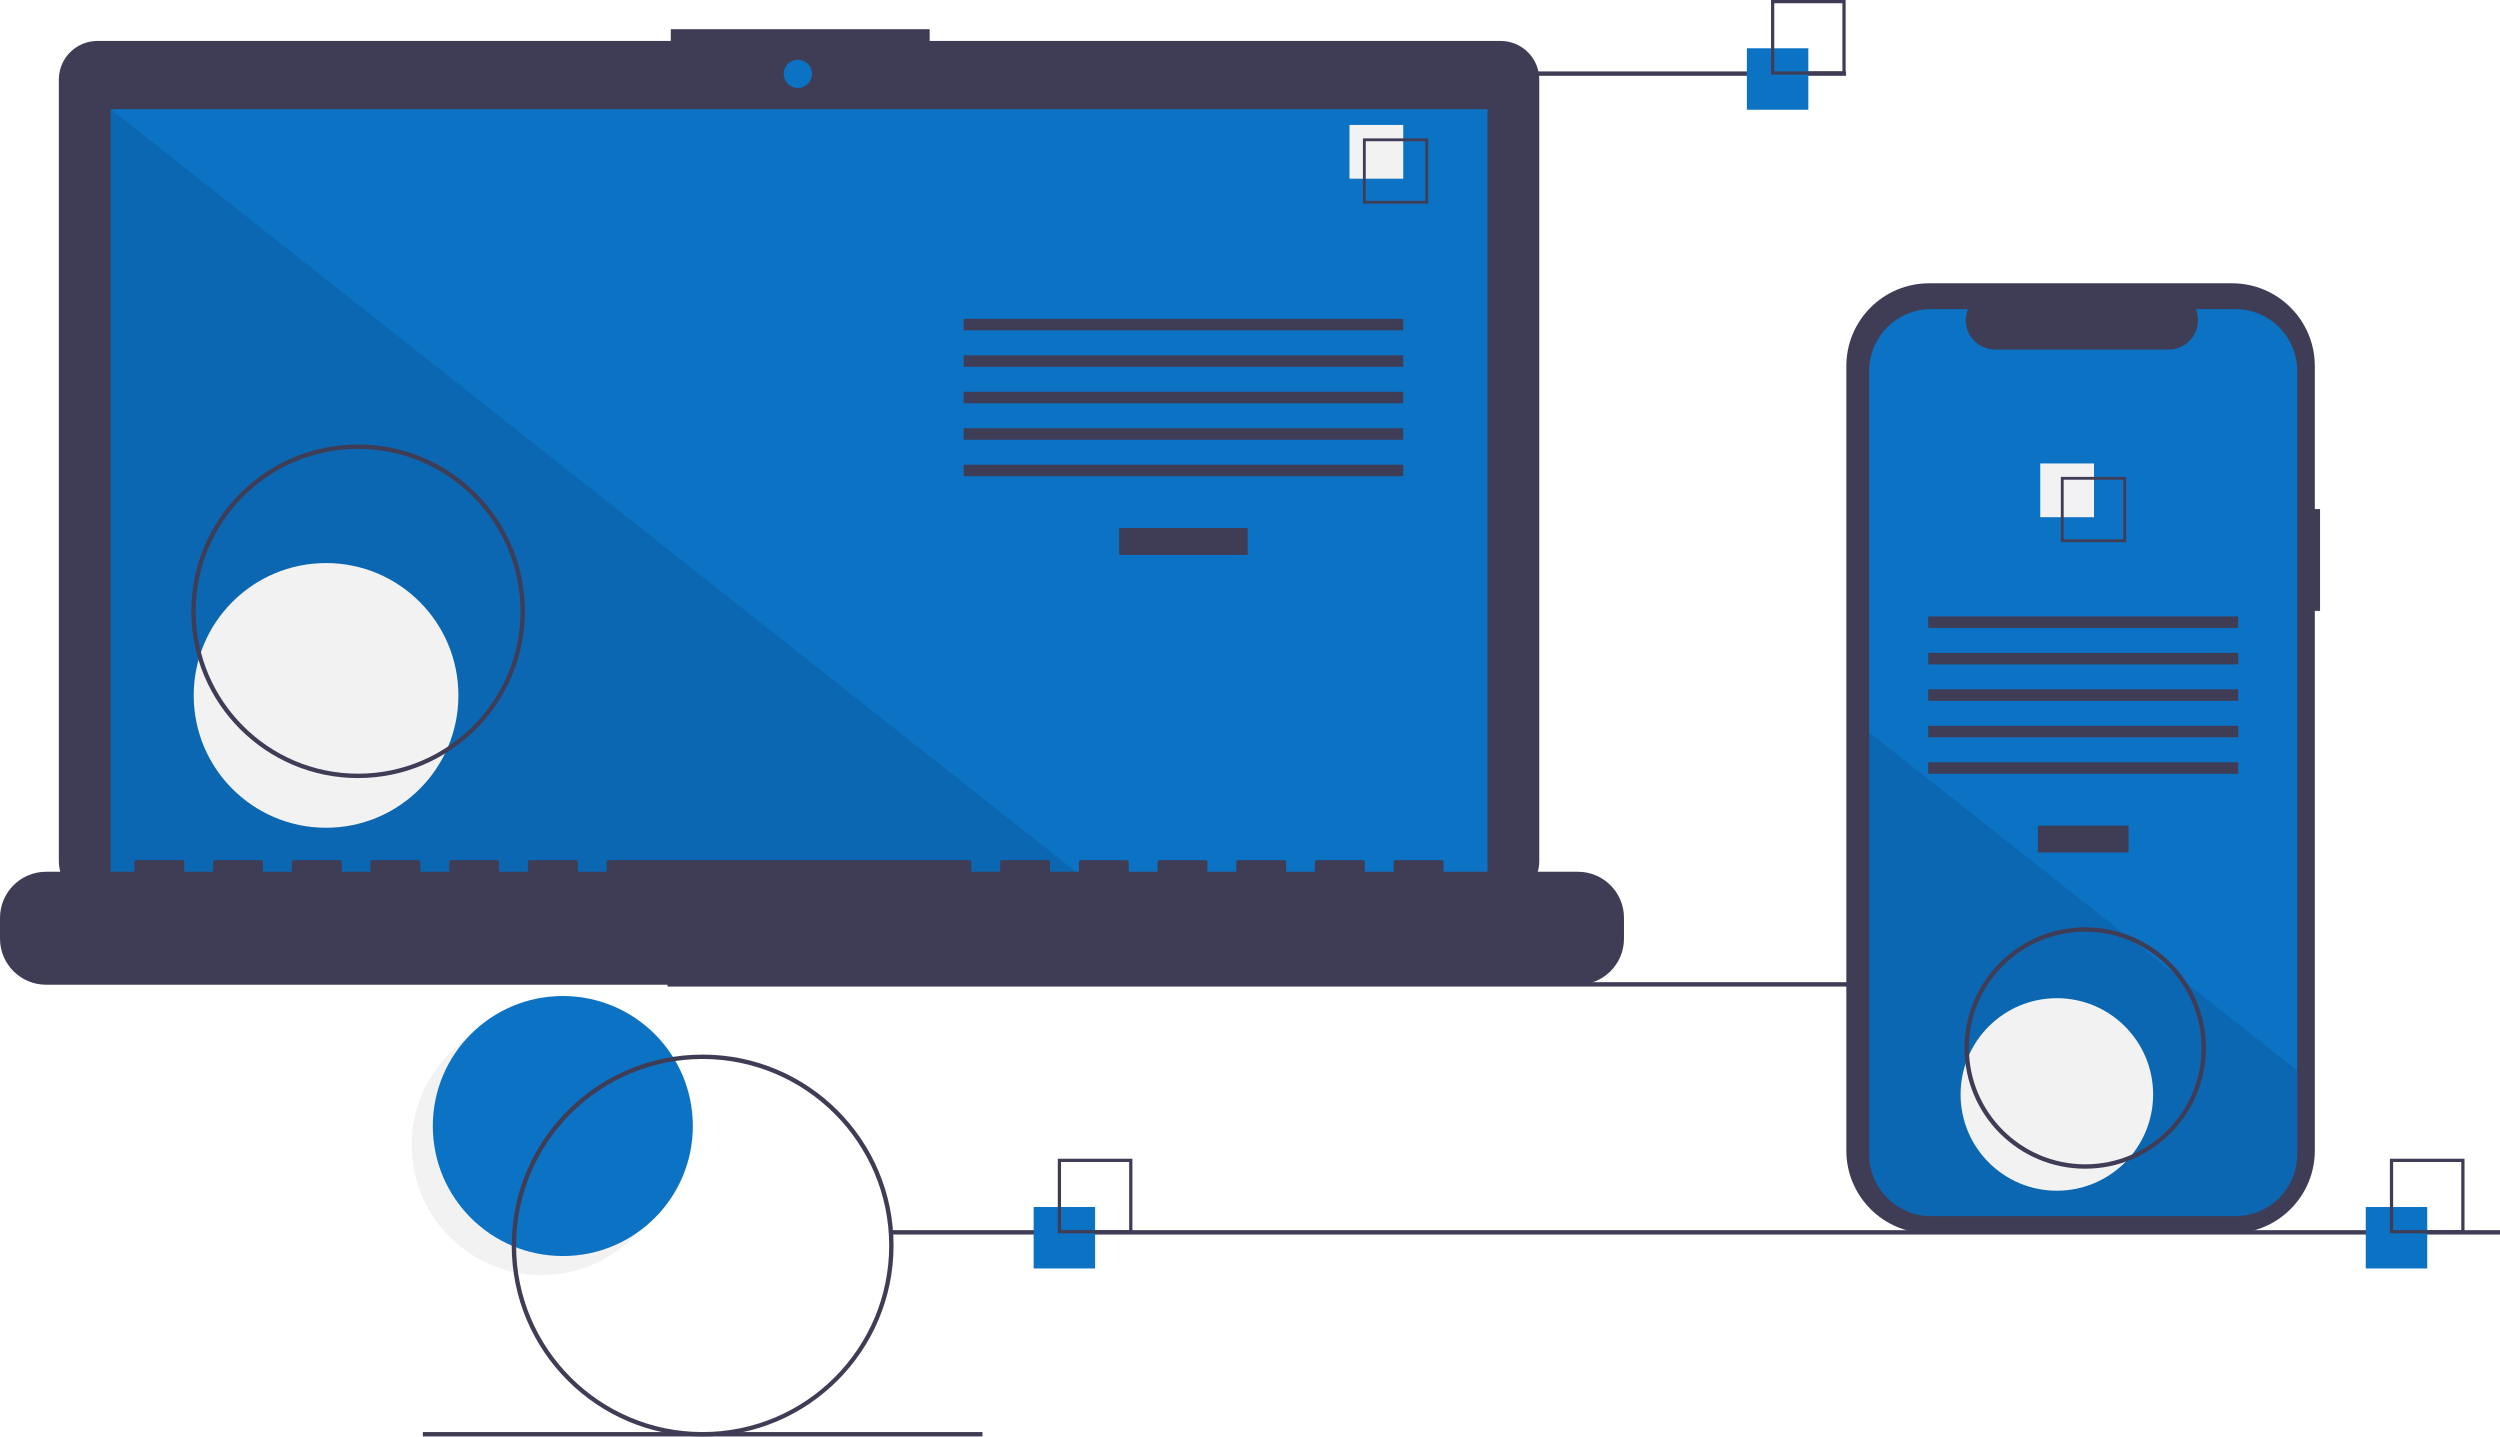
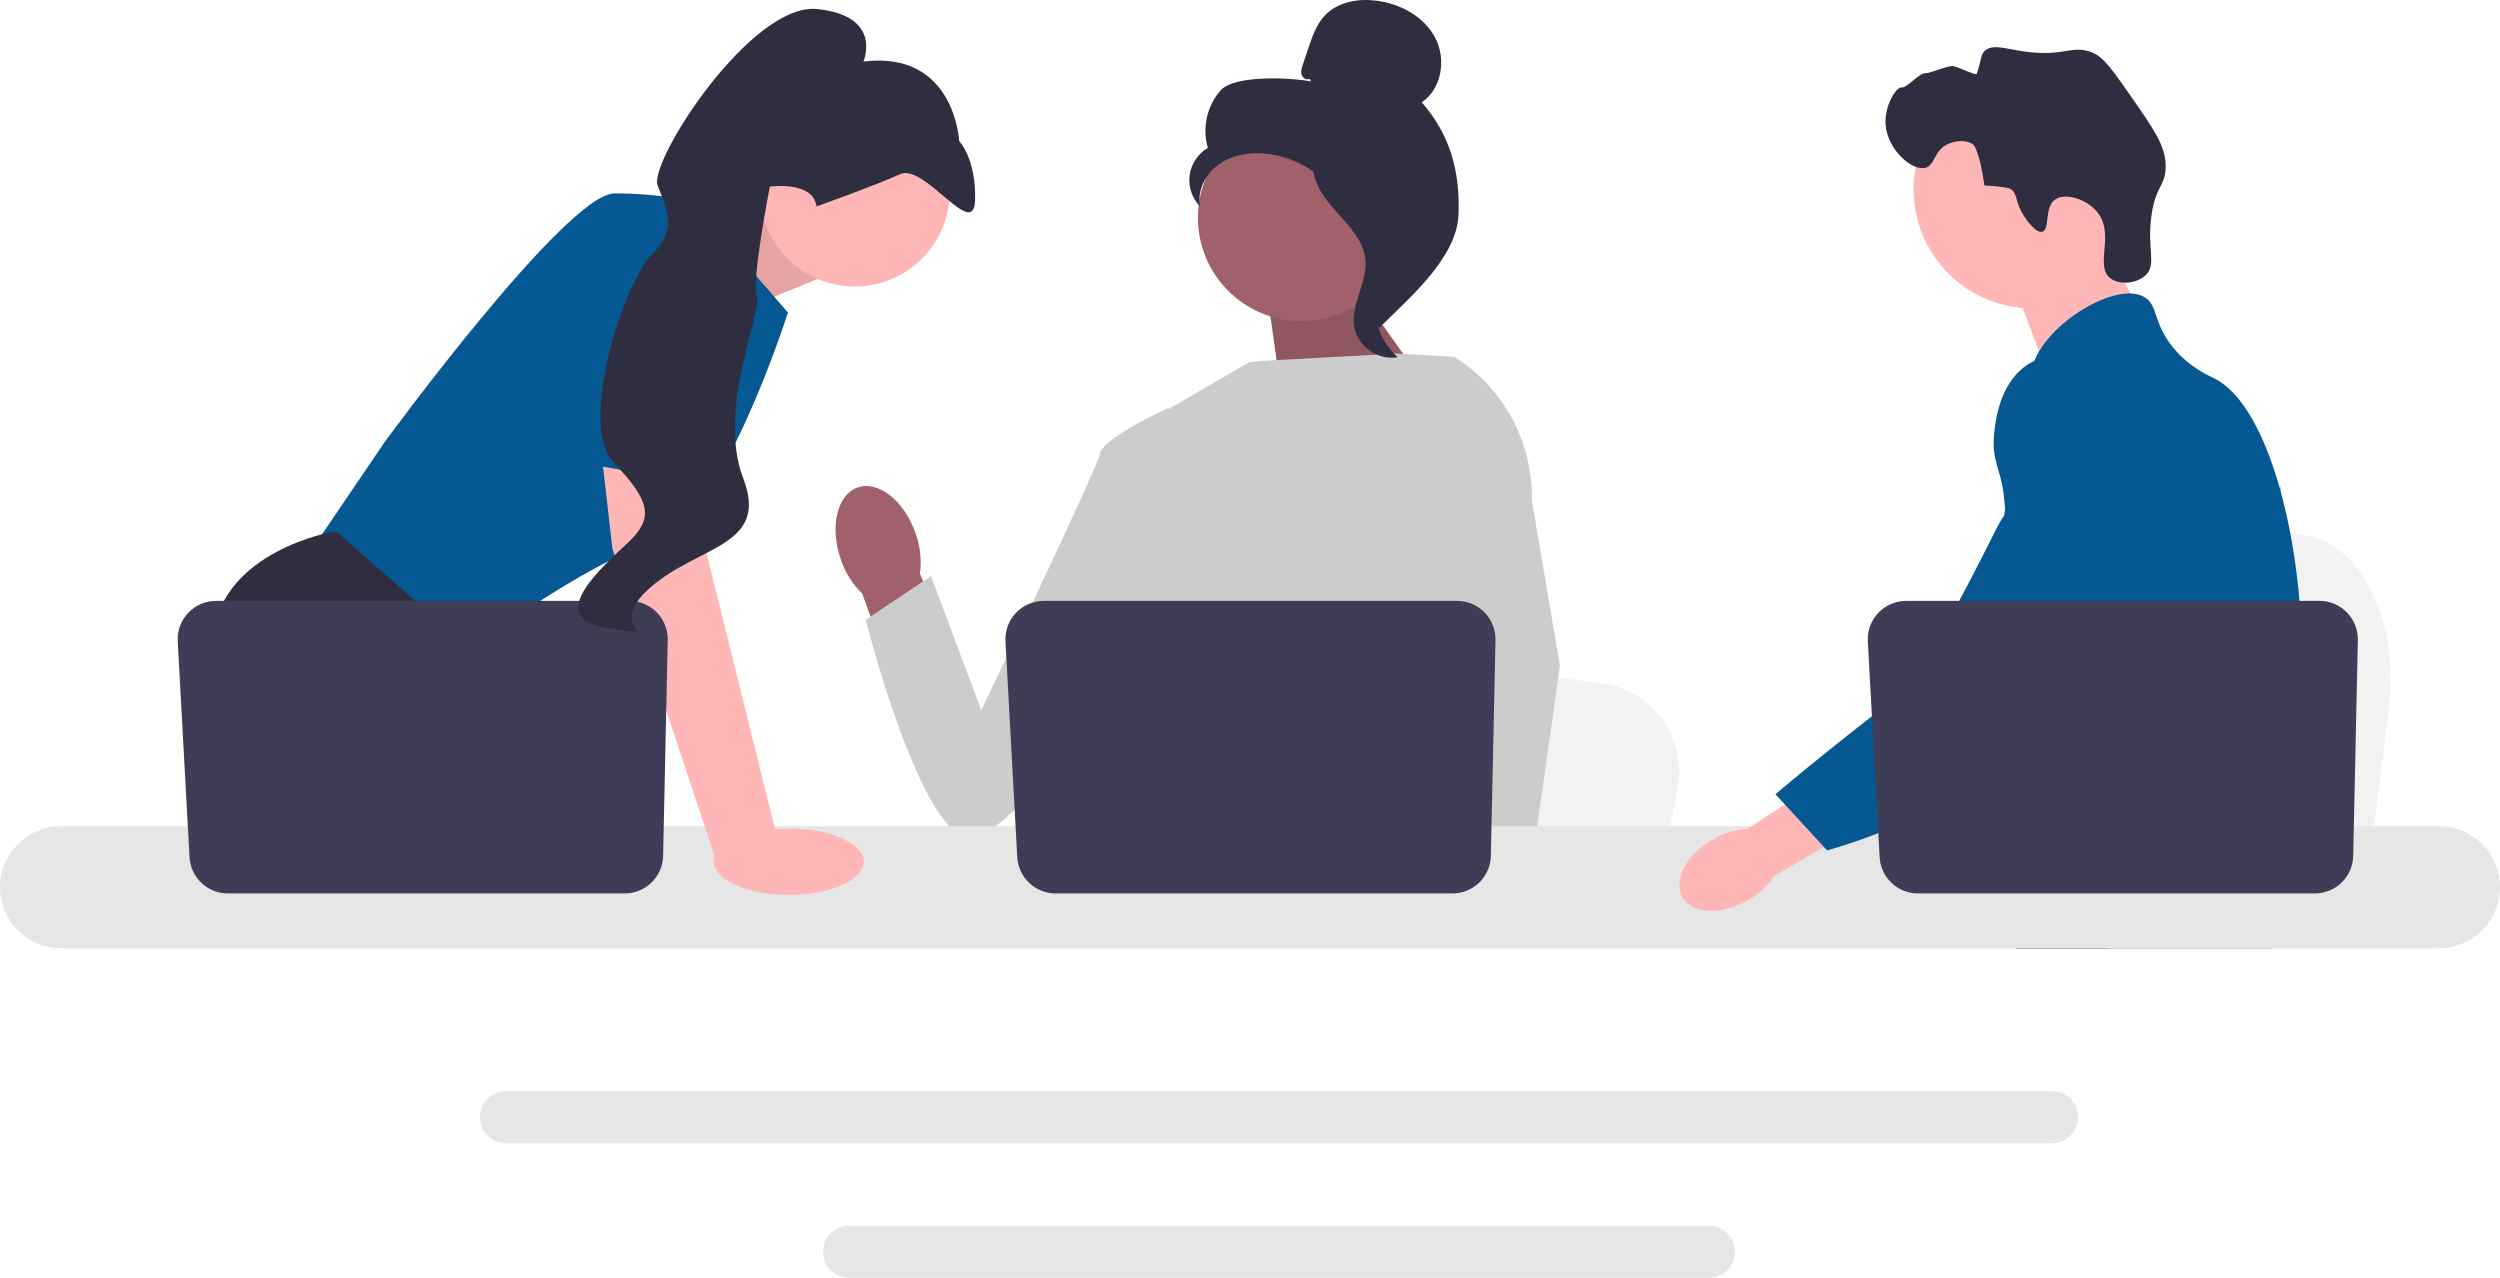
- <svg xmlns="http://www.w3.org/2000/svg" data-name="Layer 1" width="1139.171" height="654.543" viewBox="0 0 1139.171 654.543">
-   <circle cx="246.827" cy="521.765" r="59.243" fill="#f2f2f2" />
-   <circle cx="256.46" cy="513.095" r="59.243" fill="#0c72c4" />
-   <rect x="304.171" y="447.543" width="733" height="2" fill="#3f3d56" />
-   <path d="M714.207,141.381H454.038v-5.362h-117.971v5.362H74.825a17.599,17.599,0,0,0-17.599,17.599V515.231a17.599,17.599,0,0,0,17.599,17.599H714.207a17.599,17.599,0,0,0,17.599-17.599V158.979A17.599,17.599,0,0,0,714.207,141.381Z" transform="translate(-30.41456 -122.7284)" fill="#3f3d56" />
-   <rect x="50.406" y="49.754" width="627.391" height="353.913" fill="#0c72c4" />
-   <circle cx="363.565" cy="33.667" r="6.435" fill="#0c72c4" />
-   <polygon points="498.374 403.667 50.406 403.667 50.406 49.754 498.374 403.667" opacity="0.1" />
-   <circle cx="148.574" cy="316.876" r="60.307" fill="#f2f2f2" />
-   <rect x="509.953" y="240.622" width="58.605" height="12.246" fill="#3f3d56" />
-   <rect x="439.102" y="145.279" width="200.307" height="5.248" fill="#3f3d56" />
-   <rect x="439.102" y="161.898" width="200.307" height="5.248" fill="#3f3d56" />
-   <rect x="439.102" y="178.518" width="200.307" height="5.248" fill="#3f3d56" />
-   <rect x="439.102" y="195.137" width="200.307" height="5.248" fill="#3f3d56" />
-   <rect x="439.102" y="211.756" width="200.307" height="5.248" fill="#3f3d56" />
-   <rect x="614.917" y="56.934" width="24.492" height="24.492" fill="#f2f2f2" />
-   <path d="M681.195,215.525h-29.74v-29.74h29.74Zm-28.447-1.293h27.154V187.078H652.748Z" transform="translate(-30.41456 -122.7284)" fill="#3f3d56" />
-   <path d="M749.422,519.96H688.192v-4.412a.875.875,0,0,0-.875-.875h-20.993a.875.875,0,0,0-.875.875v4.412H652.329v-4.412a.875.875,0,0,0-.875-.875H630.462a.875.875,0,0,0-.875.875v4.412H616.467v-4.412a.875.875,0,0,0-.875-.875H594.599a.875.875,0,0,0-.875.875v4.412H580.604v-4.412a.875.875,0,0,0-.875-.875H558.736a.875.875,0,0,0-.875.875v4.412H544.741v-4.412a.875.875,0,0,0-.875-.875H522.873a.875.875,0,0,0-.875.875v4.412H508.878v-4.412a.875.875,0,0,0-.875-.875h-20.993a.875.875,0,0,0-.875.875v4.412H473.015v-4.412a.875.875,0,0,0-.875-.875H307.696a.875.875,0,0,0-.875.875v4.412H293.701v-4.412a.875.875,0,0,0-.875-.875H271.833a.875.875,0,0,0-.875.875v4.412H257.838v-4.412a.875.875,0,0,0-.875-.875h-20.993a.875.875,0,0,0-.875.875v4.412H221.975v-4.412a.875.875,0,0,0-.875-.875H200.107a.875.875,0,0,0-.875.875v4.412H186.112v-4.412a.875.875,0,0,0-.875-.875H164.244a.875.875,0,0,0-.875.875v4.412H150.249v-4.412a.875.875,0,0,0-.875-.875H128.381a.875.875,0,0,0-.875.875v4.412H114.386v-4.412a.875.875,0,0,0-.875-.875H92.519a.875.875,0,0,0-.875.875v4.412H51.407a20.993,20.993,0,0,0-20.993,20.993v9.492A20.993,20.993,0,0,0,51.407,571.438H749.422a20.993,20.993,0,0,0,20.993-20.993v-9.492A20.993,20.993,0,0,0,749.422,519.96Z" transform="translate(-30.41456 -122.7284)" fill="#3f3d56" />
-   <path d="M193.586,477.272a76,76,0,1,1,76-76A76.086,76.086,0,0,1,193.586,477.272Zm0-150a74,74,0,1,0,74,74A74.084,74.084,0,0,0,193.586,327.272Z" transform="translate(-30.41456 -122.7284)" fill="#3f3d56" />
-   <rect x="586.171" y="32.543" width="255" height="2" fill="#3f3d56" />
-   <rect x="406.171" y="560.543" width="733" height="2" fill="#3f3d56" />
-   <rect x="192.672" y="652.543" width="255" height="2" fill="#3f3d56" />
-   <rect x="471" y="550" width="28" height="28" fill="#0c72c4" />
-   <path d="M546.415,684.728h-34v-34h34Zm-32.522-1.478H544.936V652.207H513.893Z" transform="translate(-30.41456 -122.7284)" fill="#3f3d56" />
-   <rect x="796" y="22" width="28" height="28" fill="#0c72c4" />
-   <path d="M871.415,156.728h-34v-34h34Zm-32.522-1.478H869.936V124.207H838.893Z" transform="translate(-30.41456 -122.7284)" fill="#3f3d56" />
-   <rect x="1078" y="550" width="28" height="28" fill="#0c72c4" />
-   <path d="M1153.415,684.728h-34v-34h34Zm-32.522-1.478h31.043V652.207h-31.043Z" transform="translate(-30.41456 -122.7284)" fill="#3f3d56" />
-   <path d="M1087.586,354.687h-2.379V289.525a37.714,37.714,0,0,0-37.714-37.714H909.44A37.714,37.714,0,0,0,871.726,289.525V647.006A37.714,37.714,0,0,0,909.44,684.72h138.053a37.714,37.714,0,0,0,37.714-37.714V401.07h2.379Z" transform="translate(-30.41456 -122.7284)" fill="#3f3d56" />
-   <path d="M1077.176,291.742v356.96a28.165,28.165,0,0,1-28.16,28.17H910.296a28.165,28.165,0,0,1-28.16-28.17v-356.96a28.163,28.163,0,0,1,28.16-28.16h16.83a13.379,13.379,0,0,0,12.39,18.43h79.09a13.379,13.379,0,0,0,12.39-18.43h18.02A28.163,28.163,0,0,1,1077.176,291.742Z" transform="translate(-30.41456 -122.7284)" fill="#0c72c4" />
-   <rect x="928.58" y="376.218" width="41.324" height="12.246" fill="#3f3d56" />
-   <rect x="878.621" y="280.875" width="141.24" height="5.248" fill="#3f3d56" />
-   <rect x="878.621" y="297.494" width="141.24" height="5.248" fill="#3f3d56" />
-   <rect x="878.621" y="314.114" width="141.24" height="5.248" fill="#3f3d56" />
-   <rect x="878.621" y="330.733" width="141.24" height="5.248" fill="#3f3d56" />
-   <rect x="878.621" y="347.352" width="141.24" height="5.248" fill="#3f3d56" />
-   <rect x="929.684" y="211.179" width="24.492" height="24.492" fill="#f2f2f2" />
-   <path d="M969.474,340.032v29.74h29.74v-29.74Zm28.45,28.45h-27.16v-27.16h27.16Z" transform="translate(-30.41456 -122.7284)" fill="#3f3d56" />
-   <path d="M1077.176,610.582v38.12a28.165,28.165,0,0,1-28.16,28.17H910.296a28.165,28.165,0,0,1-28.16-28.17v-192.21l116.87,92.33,2,1.58,21.74,17.17,2.03,1.61Z" transform="translate(-30.41456 -122.7284)" opacity="0.1" />
-   <circle cx="937.241" cy="498.707" r="43.868" fill="#f2f2f2" />
-   <path d="M350.586,777.272a87,87,0,1,1,87-87A87.099,87.099,0,0,1,350.586,777.272Zm0-172a85,85,0,1,0,85,85A85.096,85.096,0,0,0,350.586,605.272Z" transform="translate(-30.41456 -122.7284)" fill="#3f3d56" />
-   <path d="M980.586,655.272a55,55,0,1,1,55-55A55.062,55.062,0,0,1,980.586,655.272Zm0-108a53,53,0,1,0,53,53A53.06,53.06,0,0,0,980.586,547.272Z" transform="translate(-30.41456 -122.7284)" fill="#3f3d56" />
+ <svg xmlns="http://www.w3.org/2000/svg" width="866.81" height="443.068" viewBox="0 0 866.81 443.068">
+   <path d="M828.335,244.952l-2.715,21.622-6.739,53.704h-135.383c1.057-12.037,2.502-29.362,4.046-48.065,.152-1.868,.312-3.748,.464-5.639,3.872-47.014,8.108-100.216,8.108-100.216l17.799,3.316,34.532,6.421,14.071,2.615,37.681,7.017c18.787,3.491,31.71,30.693,28.135,59.226Z" fill="#f2f2f2" />
+   <polygon points="725.93 79.358 742.579 108.492 710.58 131.169 696.93 95.358 725.93 79.358" fill="#ffb6b6" />
+   <circle cx="704.735" cy="65.675" r="41.244" fill="#ffb6b6" />
+   <path d="M701.774,74.896c-3.275-4.984-1.99-7.591-4.731-9.423-0-0-1.103-.737-8.999-1.157h0c-1.768-12.724-3.975-14.267-3.975-14.267-2.543-1.778-6.318-1.201-8.666-.113-4.966,2.3-4.391,7.269-7.735,8.22-4.619,1.314-13.024-6.092-13.852-14.569-.675-6.915,3.78-13.631,5.547-13.276,1.752,.352,5.947-5.003,8.212-4.92,1.547,.056,7.867-2.691,9.567-2.476,1.857,.235,7.978,3.429,8.234,2.699,1.773-5.072,1.252-6.479,2.756-7.93,2.665-2.571,7.026-.781,13.866,.181,14.074,1.978,16.531-2.663,23.743,.483,3.644,1.589,6.692,5.874,12.641,14.38,8.319,11.895,12.479,17.842,12.506,24.779,.027,7.074-3.398,6.625-4.903,17.098-1.675,11.658,1.884,16.989-2.004,20.777-3.005,2.927-9.113,3.622-12.322,1.053-5.494-4.399,1.696-15.012-4.384-22.767-3.732-4.76-11.238-6.878-14.676-4.525-3.888,2.66-1.746,10.469-4.48,11.21-2.341,.634-5.772-4.588-6.343-5.457Z" fill="#2f2e41" />
+   <path d="M797.85,237.338c-1.15,19.67-5.72,25.88-7.32,49.11-.35,5.1-.56,11.02-.56,18.08,0,1.8,.01,3.54,.01,5.24,0,3.62-.069,7.04-.49,10.51-.319,2.77-.869,5.56-1.779,8.5h-88.83c-.01-.02-.01-.04-.021-.06-.52-2.26-.85-4.42-1.1-6.49-.08-.66-.15-1.31-.21-1.95-.08-.75-.15-1.49-.22-2.22-.271-2.91-.54-5.66-1.181-8.29-.859-3.63-2.42-7.05-5.62-10.35-1.31-1.35-2.619-2.4-3.899-3.32-.25-.17-.49-.34-.74-.51-3.54-2.43-6.89-4.18-9.79-9.14-.05-.07-.09-.15-.13-.22-.5-.87-1.8-3.15-2.74-6.19-.99-3.16-1.59-7.13-.51-11.19,2.57-9.62,12.09-10.58,19.87-20.3,.84-1.05,1.67-2.21,2.46-3.5,3.52-5.72,4.47-10.76,5.59-16.75,.18-.97,.34-1.93,.47-2.86,.101-.7,.19-1.39,.261-2.07,.619-5.71,.319-10.63-.41-15.03-2.38-14.41-9.4-23.33-4.44-36.26,1.561-4.06,3.771-7.11,6-9.72,4.72-5.53,9.57-9.12,8.73-16.26-.851-7.2-6.311-8.19-6.92-14.48-.311-3.18,.729-6.53,2.68-9.82v-.01c6.24-10.59,21.82-20.34,31.72-20.03,1.83,.05,3.45,.46,4.8,1.25,4.891,2.88,2.851,9.17,10.341,17.99,5.569,6.55,11.869,9.17,14.26,10.41,9.47,4.94,17.17,19.51,22.399,38.14,.04,.14,.08,.28,.12,.43,3.23,11.67,5.511,24.92,6.641,38.36,.479,5.69,.76,11.41,.819,17.07,.051,4.52-.05,8.44-.26,11.93Z" fill="#065893" />
+   <g>
+     <polygon points="731.331 304.728 729.52 309.768 728.38 312.927 725.74 320.278 722.68 328.778 703.01 328.778 706.31 320.278 707.84 316.318 710.38 309.768 714.64 298.768 731.331 304.728" fill="#ffb6b6" />
+     <path d="M790.84,167.827c-.05,.65-.12,1.37-.19,2.15-.779,7.94-2.62,22.15-5.31,38.36-1.42,8.55-3.08,17.66-4.95,26.71-4.02,19.53-9.02,38.76-14.67,51.4-1.01,2.28-2.05,4.34-3.11,6.16-.81,1.39-1.66,2.76-2.55,4.11-2.88,4.43-6.11,8.63-9.46,12.55-.13,.17-.28,.33-.43,.5-.54,.64-1.101,1.27-1.66,1.9-2.74,3.09-5.54,5.97-8.25,8.61-3.3,3.22-6.48,6.07-9.33,8.5h-31.94l-.13-.06-4.6-2.04s1.31-1.54,3.5-4.45c.45-.59,.93-1.24,1.45-1.95,.64-.87,1.33-1.83,2.069-2.87,1.54-2.18,3.29-4.74,5.17-7.64,3.641-5.61,7.79-12.51,11.98-20.5,.48-.93,.97-1.87,1.46-2.82,.01-.03,.03-.06,.04-.09,.83-1.62,1.65-3.29,2.47-4.99,6.95-14.46,8.94-26.46,9.511-30.35,.8-5.5,1.909-13.19,1.609-21.65-.2-5.58-1.01-11.48-2.939-17.34v-.01c-.4-1.23-.851-2.46-1.36-3.68-.91-2.19-1.99-4.35-3.271-6.48-5.649-9.38-10.239-9.77-13.89-19.99-1.08-3.03-3.53-9.87-2.78-17.09v-.01c.091-.89,.24-1.79,.44-2.69v-.01c.05-.25,.12-.51,.19-.76,.569-2.21,1.51-4.4,2.939-6.48,2.79-4.04,6.6-6.44,10.01-7.87l.011-.01c3.939-1.64,7.34-1.99,8-2.05,14.609-1.3,25.939,10.98,32.13,17.69,2.39,2.59,4.58,4.76,6.58,6.53,15.569,13.9,19.84,5.02,20.949,.43,.17-.71,.261-1.32,.311-1.72Z" fill="#065893" />
+     <path d="M790.89,167.308c0,.05-.01,.22-.05,.5,.02-.15,.03-.3,.04-.44,0-.03,0-.05,.01-.06Z" fill="#065893" />
+   </g>
+   <path d="M711.47,378.318H175.42c-4.98,0-9.04,4.05-9.04,9.03,0,4.99,4.06,9.04,9.04,9.04H711.47c4.979,0,9.03-4.05,9.03-9.04,0-4.98-4.051-9.03-9.03-9.03Z" fill="#e6e6e6" />
+   <path d="M592.51,424.998H294.37c-4.98,0-9.03,4.05-9.03,9.03s4.05,9.04,9.03,9.04h298.14c4.98,0,9.04-4.06,9.04-9.04s-4.06-9.03-9.04-9.03Z" fill="#e6e6e6" />
+   <polygon points="235.069 81.275 268.853 67.057 283.344 96.762 247.842 111.253 235.069 81.275" fill="#ffb6b6" />
+   <polygon points="235.069 81.275 268.853 67.057 283.344 96.762 247.842 111.253 235.069 81.275" opacity=".1" />
+   <path d="M239.872,69.955l33.328,38.4s-23.185,73.177-46.369,79.698-65.932,38.4-65.932,38.4l-53.615-34.777,26.083-38.4s63.034-86.218,79.698-86.218c16.664,0,26.807,2.898,26.807,2.898Z" fill="#065893" />
+   <path d="M194.843,320.278H117.261l-4.905-6.557-20.026-26.771-4.608-6.158s-17.389-31.879-13.766-60.86c3.623-28.981,41.298-35.502,41.298-35.502h1.55l46.123,40.53-2.753,37.719,14.606,24.272,20.062,33.328Z" fill="#2f2e41" />
+   <polygon points="133.15 320.278 112.356 320.278 112.356 289.486 133.15 320.278" fill="#2f2e41" />
+   <path d="M581.644,273.532l-2.587,13.418-6.419,33.328h-128.958c1.007-7.47,2.384-18.222,3.854-29.829,.145-1.159,.297-2.326,.442-3.499,3.688-29.177,7.723-62.193,7.723-62.193l16.954,2.058,32.893,3.985,13.404,1.623,35.893,4.354c17.896,2.166,30.205,19.048,26.8,36.755Z" fill="#f2f2f2" />
+   <path d="M764.144,320.278h-69.945c1.065-1.253,1.666-1.978,1.666-1.978l20.968-3.463,43.203-7.129s1.971,5.093,4.108,12.571Z" fill="#2f2e41" />
+   <polygon points="467.455 95.766 497.873 138.784 444.814 140.369 439.119 99.942 467.455 95.766" fill="#a0616a" />
+   <polygon points="467.455 95.766 497.873 138.784 444.814 140.369 439.119 99.942 467.455 95.766" opacity=".1" />
+   <path id="uuid-ae755ff6-bb09-410e-86b1-7d1b81a37005-61" d="M317.446,184.896c-3.903-11.259-12.876-18.372-20.041-15.887-7.165,2.485-9.808,13.625-5.902,24.888,1.499,4.52,4.058,8.616,7.464,11.945l17.14,47.497,22.117-8.518-19.245-45.919c.615-4.724,.089-9.526-1.533-14.005Z" fill="#a0616a" />
+   <path d="M523.347,162.977l-.042,43.841-4.079,16.193-8.39,33.306-6.108,30.633-4.55,22.822-1.623,8.151c-1.224,.819-2.442,1.601-3.659,2.355h-105.976c-6.021-3.615-9.39-6.427-9.39-6.427,0,0,1.666-1.565,3.572-4.079,3.217-4.246,7.108-11.201,4.724-17.845-.5-1.391-.63-3.086-.478-4.977,.971-12.476,14.056-33.574,14.056-33.574l-2.71-31.314-1.188-13.722,8.378-66.91,27.307-15.874,4.714-.456,46.536-2.514,19.234,1.108,.877,.239,18.794,39.045Z" fill="#ccc" />
+   <g>
+     <polygon points="525.414 320.278 502.229 320.278 501.208 309.772 501.186 309.562 507.75 309.113 524.827 307.947 525.124 314.235 525.356 319.061 525.414 320.278" fill="#ffb6b6" />
+     <path d="M531.121,173.576l9.739,57.143-7.948,56.23-1.239,8.752-2.188,15.454-.674,4.753,.022,.514,.167,3.855h-27.532l-1.014-10.506-.087-.942-2.072-21.518-.036-.362-4.398-45.63,8.622-32.98,.638-2.427v-.007l3.751-56.469-2.905-25.663-.029-.239c.058,.036,.109,.073,.167,.109,.152,.094,.304,.188,.449,.29,16.925,10.737,27.01,29.575,26.568,49.644Z" fill="#ccc" />
+   </g>
+   <path d="M415.748,152.379l-10.587-10.951s-22.664,10.218-23.794,15.886c-1.13,5.669-41.146,88.926-41.146,88.926l-17.41-46.499-22.662,15.13s18.184,72.192,35.19,75.581,74.002-85.446,74.002-85.446l6.408-52.628Z" fill="#ccc" />
+   <path d="M845.64,286.447H21.16c-11.67,0-21.16,9.5-21.16,21.17s9.49,21.16,21.16,21.16H845.64c11.67,0,21.17-9.49,21.17-21.16s-9.5-21.17-21.17-21.17Z" fill="#e6e6e6" />
+   <path d="M518.522,221.94l-1.603,74.802c-.155,7.241-6.07,13.03-13.312,13.03h-137.603c-7.071,0-12.91-5.528-13.296-12.589l-4.089-74.802c-.417-7.628,5.656-14.042,13.296-14.042h143.295c7.466,0,13.472,6.137,13.312,13.601Z" fill="#3f3d56" />
+   <circle cx="296.385" cy="66.41" r="32.922" fill="#ffb6b6" />
+   <polygon points="241.321 152.551 244.944 191.675 269.578 290.935 248.296 298.394 212.34 190.226 207.374 146.755 241.321 152.551" fill="#ffb6b6" />
+   <path d="M231.522,221.94l-1.603,74.802c-.155,7.241-6.07,13.03-13.312,13.03H79.004c-7.071,0-12.91-5.528-13.296-12.589l-4.089-74.802c-.417-7.628,5.656-14.042,13.296-14.042H218.21c7.466,0,13.472,6.137,13.312,13.601Z" fill="#3f3d56" />
+   <ellipse cx="273.5" cy="298.778" rx="26" ry="11.5" fill="#ffb6b6" />
+   <path d="M190.242,158.532l14.853-79.158s41.298-5.796,42.747,7.97-1.035,81.042-1.035,81.042l-56.564-9.853Z" fill="#065893" />
+   <path d="M283.095,71.586s20.365-7.268,28.956-11.179c8.591-3.911,25.657,23.366,26.037,8.96,.38-14.406-5.518-20.447-5.518-20.447,0,0-1.473-31.515-33.223-27.575,0,0,6.984-15.767-15.941-18.205-22.925-2.438-58.589,52.921-55.395,61.194,3.194,8.273,7.023,15.113-2.039,23.959-9.062,8.846-26.03,58.769-13.12,72.203,12.91,13.434,13.758,19.264,4.912,27.621-8.846,8.358-29.754,26.53-7.147,29.685,22.607,3.155-2.068,.799,14.786-14.026,16.854-14.825,41.447-14.219,32.265-38.005-9.183-23.785,6.771-57.869,4.775-63.04-1.996-5.171,4.473-38.005,4.473-38.005,0,0,15.055-2.212,16.181,6.86Z" fill="#2f2e41" />
+   <g>
+     <circle cx="451.191" cy="75.499" r="35.838" fill="#a0616a" />
+     <path d="M454.051,27.317c-1.037,.605-2.426-.311-2.759-1.464-.333-1.154,.055-2.379,.439-3.516l1.934-5.727c1.371-4.062,2.827-8.266,5.797-11.357,4.483-4.666,11.607-5.853,18.02-4.993,8.236,1.104,16.362,5.564,20.191,12.939,3.829,7.375,2.199,17.665-4.72,22.266,9.862,11.303,13.3,23.901,12.757,38.892-.543,14.991-16.879,28.788-27.533,39.348-2.379-1.442-4.542-8.201-3.234-10.656,1.308-2.455-.566-5.3,1.054-7.561,1.62-2.262,2.976,1.34,1.338-.909-1.034-1.419,3.001-4.684,1.464-5.533-7.432-4.108-9.903-13.371-14.571-20.465-5.63-8.556-15.265-14.35-25.462-15.312-5.617-.53-11.55,.43-16.154,3.691-4.604,3.261-7.585,9.089-6.517,14.629-2.765-2.808-4.141-6.922-3.622-10.828,.519-3.906,2.922-7.518,6.325-9.506-2.069-6.841-.297-14.711,4.505-20.005,4.802-5.294,24.28-4.392,31.291-2.999l-.542-.93Z" fill="#2f2e41" />
+     <path d="M455.14,53.475c9.285,1.002,15.989,9.045,21.65,16.473,3.263,4.281,6.681,9.009,6.599,14.391-.083,5.441-3.721,10.109-5.46,15.265-2.842,8.429-.072,18.457,6.693,24.233-6.685,1.269-13.911-3.744-15.065-10.449-1.343-7.806,4.574-15.34,3.873-23.23-.617-6.951-6.095-12.301-10.752-17.498-4.657-5.197-9.03-12.094-6.888-18.735l-.65-.45Z" fill="#2f2e41" />
+   </g>
+   <g>
+     <path id="uuid-aec20554-f6ec-4c5b-9d97-717cd04239bf-62" d="M593.947,290.977c-9.197,5.231-13.952,14.216-10.623,20.069,3.33,5.852,13.483,6.355,22.683,1.121,3.703-2.04,6.864-4.938,9.218-8.45l38.687-22.656-11.019-17.928-36.969,24.238c-4.223,.228-8.331,1.465-11.978,3.607Z" fill="#ffb6b6" />
+     <path d="M724.935,124.841c-1.156-.458-11.3-4.3-20.561,.772-10.638,5.826-12.281,19.126-12.858,23.791-1.331,10.776,2.591,13.191,3.419,24.101,1.549,20.41,5.633-2.874-.889,6.442-2.258,3.225-25.317,53.198-38.034,62.986-24.733,19.037-40.439,32.444-40.439,32.444l17.93,19.477s28.333-7.549,53.376-23.81c25.688-16.68,38.532-25.02,48.469-41.335,.856-1.405,21.331-36.176,10.335-74.624-2.508-8.77-7.104-24.839-20.747-30.245Z" fill="#065893" />
+   </g>
+   <path d="M817.522,221.94l-1.603,74.802c-.155,7.241-6.07,13.03-13.312,13.03h-137.603c-7.071,0-12.91-5.528-13.296-12.589l-4.089-74.802c-.417-7.628,5.656-14.042,13.296-14.042h143.295c7.466,0,13.472,6.137,13.312,13.601Z" fill="#3f3d56" />
</svg>
